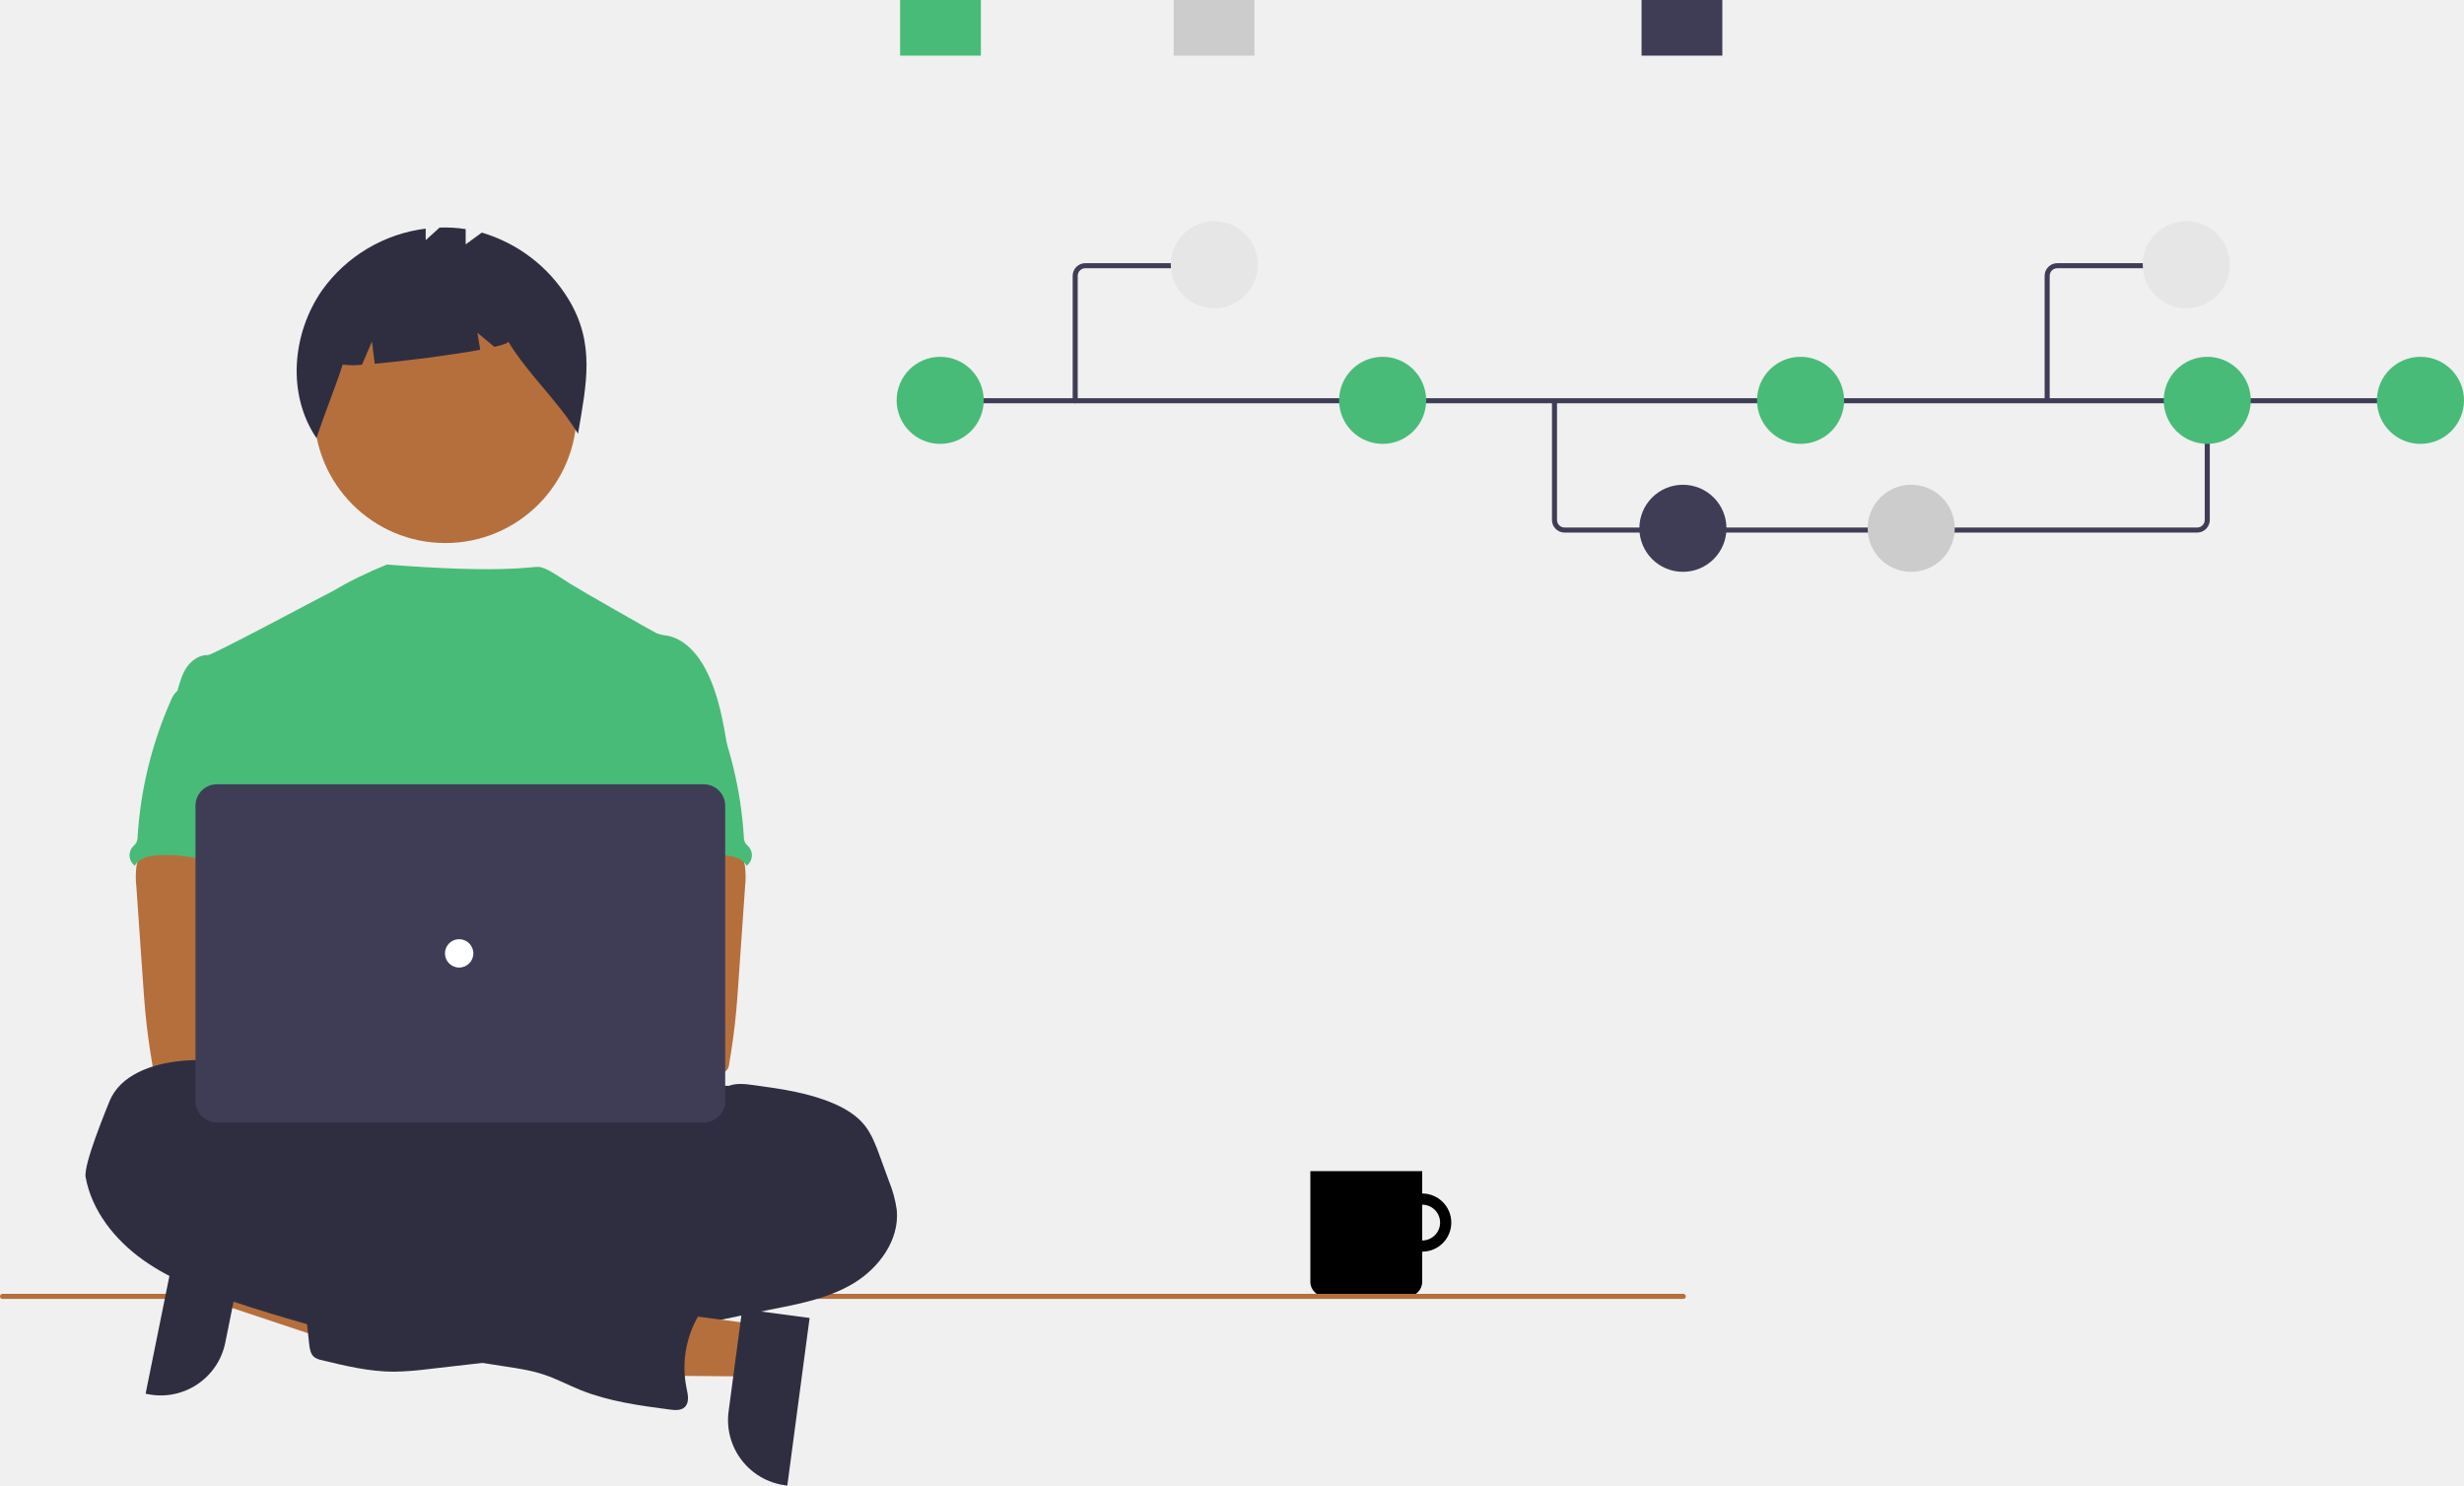
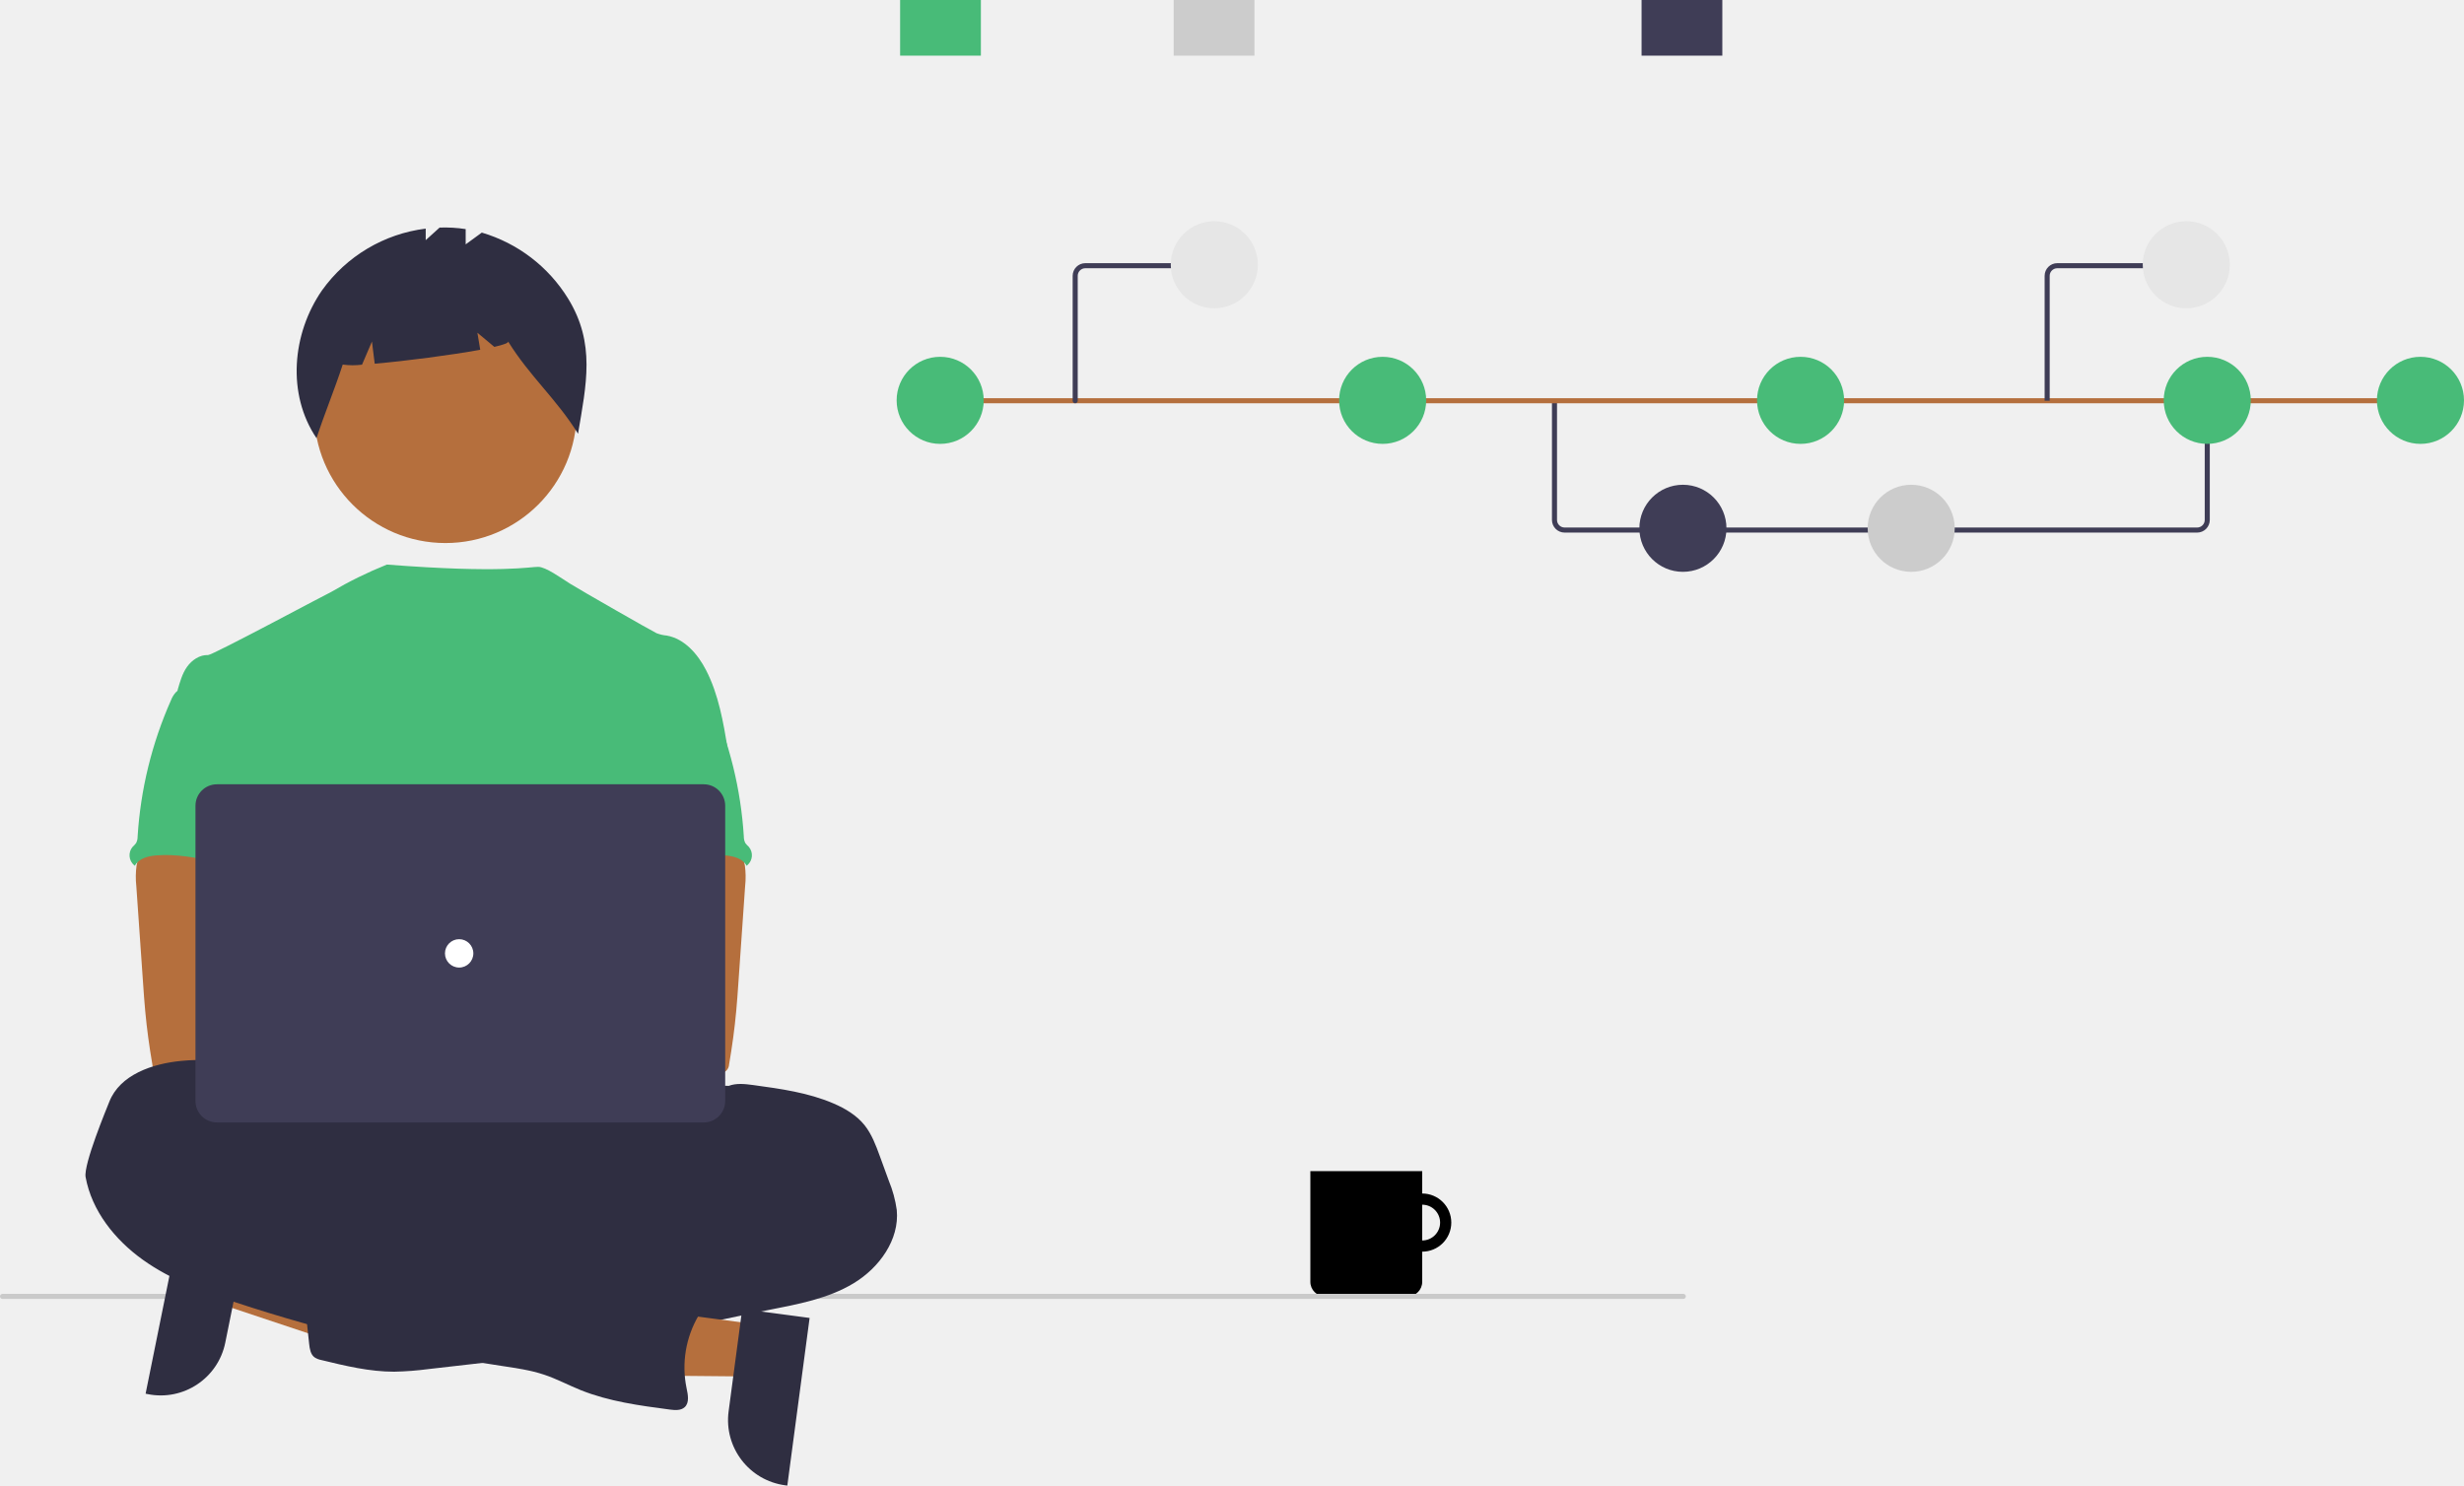
<svg xmlns="http://www.w3.org/2000/svg" id="e7334088-53de-4589-99a2-090044ddfc90" data-name="Layer 1" width="973.461" height="587.025" viewBox="0 0 973.461 587.025">
  <g id="f9b32178-6d95-472d-b482-6662972666de" data-name="Group 100">
    <path id="f4b94a19-cbe0-459a-95a6-6ea3b3d72055" data-name="Path 1465" d="M675.147,628.1a11.49,11.49,0,1,0,11.49,11.49h0A11.49,11.49,0,0,0,675.147,628.1Zm0,18.561a7.071,7.071,0,1,1,7.071-7.071v0A7.071,7.071,0,0,1,675.147,646.661Z" transform="translate(-113.2693 -156.4874)" fill="#000000" />
    <path id="abc0e0b3-f22e-4bee-9929-c6879640924e" data-name="Path 1467" d="M630.954,619.261h44.193v43.739a5.757,5.757,0,0,1-5.757,5.757h-32.679a5.757,5.757,0,0,1-5.757-5.757V619.261Z" transform="translate(-113.2693 -156.4874)" fill="#00000" />
  </g>
-   <path id="e24b6f19-a0a0-4e73-9cfc-bbb7635ad236" data-name="Path 944" d="M778.403,669.758h-664.237a1.006,1.006,0,0,1,0-2h664.237a1.006,1.006,0,0,1,0,2Z" transform="translate(-113.2693 -156.4874)" fill="#b56f3d" />
+   <path id="e24b6f19-a0a0-4e73-9cfc-bbb7635ad236" data-name="Path 944" d="M778.403,669.758h-664.237a1.006,1.006,0,0,1,0-2h664.237a1.006,1.006,0,0,1,0,2Z" transform="translate(-113.2693 -156.4874)" fill="#cacaca" />
  <polygon points="89.41 494.381 85.302 514.694 161.695 540.208 167.759 510.228 89.41 494.381" fill="#b56f3d" />
  <path d="M210.36,647.029l-8.091,40.003-0.0.002a26.011,26.011,0,0,1-30.65,20.335l-.828-.168,13.248-65.496Z" transform="translate(-113.2693 -156.4874)" fill="#2f2e41" />
  <circle id="fd4e5ab9-ffc8-4bbb-9267-3af70c31dae1" data-name="Ellipse 276" cx="175.979" cy="162.713" r="51.871" fill="#b56f3d" />
  <path id="a8c9bbe2-1461-49cf-8211-f8d251166dc5" data-name="Path 1461" d="M337.697,274.45a59.907,59.907,0,0,0-34.081-26.052l-6.368,4.647v-6.034a55.143,55.143,0,0,0-10.3-.6l-5.494,4.971v-4.558a59.335,59.335,0,0,0-40.932,24.347c-11.931,17.2-13.945,41.129-2.21,58.467,3.221-9.9,7.131-19.189,10.353-29.088a29.299,29.299,0,0,0,7.633.037l3.919-9.145,1.095,8.758c12.148-1.058,30.166-3.382,41.682-5.511l-1.12-6.719,6.7,5.583c3.528-.812,5.623-1.549,5.45-2.112,8.565,13.808,19.047,22.627,27.611,36.435C344.888,308.406,348.632,292.217,337.697,274.45Z" transform="translate(-113.2693 -156.4874)" fill="#2f2e41" />
  <ellipse id="f6be96d1-713f-4c17-812c-ecd79c56fe95" data-name="Ellipse 260" cx="192.856" cy="464.787" rx="133.56" ry="37.359" fill="#2f2e41" />
  <path d="M400.808,452.588c-1.784-10.731-3.624-21.668-8.611-31.335-3.278-6.332-8.481-12.366-15.495-13.618a14.99,14.99,0,0,1-4.035-.934c-2.055-.99-29.673-16.756-34.063-19.502-3.769-2.357-9.719-6.722-12.719-6.722-3.018-.066-14.591,2.627-59.76-.904a163.141,163.141,0,0,0-22.01,10.822c-.146-.096-46.882,25.001-48.638,24.935-3.325-.14-6.416,1.989-8.322,4.67-1.906,2.681-2.8,6-3.736,9.209,10.208,22.733,19.548,45.495,29.757,68.228a5.821,5.821,0,0,1,.738,2.8,6.834,6.834,0,0,1-1.27,2.8c-5.006,8.042-4.847,18.157-4.3,27.609.547,9.452,1.224,19.436-3,27.908-1.149,2.326-2.643,4.455-3.736,6.781-2.559,5.268-3.484,22.117-1.989,27.777l187.267,5.365C382.86,587.409,400.808,452.588,400.808,452.588Z" transform="translate(-113.2693 -156.4874)" fill="#48bb78" />
  <path id="eb41f72e-aba6-4a16-bf55-c7027d2f1a4b" data-name="Path 1421" d="M167.233,498.445a33.063,33.063,0,0,0-.112,8.154l2.684,38.546c.252,3.633.5,7.257.841,10.881.644,7.033,1.606,14.01,2.8,20.977a3.736,3.736,0,0,0,3.829,3.633c11.815,2.5,24.022,2.4,36.08,1.719,18.4-1.027,65.474-2.97,68.35-6.706s1.2-9.779-2.55-12.8-65.871-10.386-65.871-10.386c.607-4.81,2.438-9.34,4.175-13.907,3.12-8.1,6.034-16.466,6.09-25.143s-3.213-17.8-10.321-22.771c-5.847-4.081-13.375-4.838-20.5-4.67-5.184.149-14.141-1.093-18.876.934C170.105,488.556,167.933,494.776,167.233,498.445Z" transform="translate(-113.2693 -156.4874)" fill="#b56f3d" />
  <path id="a363f2f7-2464-40a1-ad01-344825aa0b75" data-name="Path 1423" d="M401.141,585.578c3.11-1.186,6.538-.757,9.872-.308,10.732,1.466,21.622,2.97,31.569,7.257,4.67,2,9.116,4.67,12.273,8.6,2.8,3.54,4.436,7.874,5.987,12.142l3.587,9.826a47.3,47.3,0,0,1,3.129,11.516c1.121,11.759-6.921,22.845-17.036,28.954s-22.023,8.284-33.624,10.563-23.247,4.8-34.8,7.472a140.086,140.086,0,0,1-16.373,3.222c-12.366,1.4-25.292-.663-37.042,3.428-4.67,1.635-9.256,4.063-14.1,5.193a87.745,87.745,0,0,1-9.751,1.485l-22.238,2.54a121.313,121.313,0,0,1-13.636,1.046c-9.713,0-19.268-2.3-28.7-4.6a7.258,7.258,0,0,1-2.8-1.13c-1.494-1.177-1.821-3.26-2.036-5.146q-1.429-12.525-2.5-25.077c-.224-2.718-.392-5.66,1.093-7.948,1.868-2.8,5.511-3.68,8.836-4.222a230.58,230.58,0,0,1,42.665-2.961c5.426-5.426,14.374-5.454,21.482-8.406a63.897,63.897,0,0,0,7.575-4.119,99.001,99.001,0,0,1,41.59-13.141,38.714,38.714,0,0,0,8.509-1.214c5.5-1.709,10.517-6.361,16.167-5.221.7-1.933,1.186-4.521,2.8-5.847.8-.682,1.793-1.139,2.531-1.868,1.56-1.578,1.7-4.063,1.466-6.267s-.757-4.464-.187-6.613a9.141,9.141,0,0,1,1.037-2.307C391.278,587.595,395.509,585.111,401.141,585.578Z" transform="translate(-113.2693 -156.4874)" fill="#2f2e41" />
  <path id="b53ad979-99f4-4c6e-a0f8-957060c42096" data-name="Path 1430" d="M182.88,429.901a9.667,9.667,0,0,0-2.073,3.316,156.78,156.78,0,0,0-13.169,53.816,5.38,5.38,0,0,1-.607,2.606,11.403,11.403,0,0,1-1.373,1.485,5.156,5.156,0,0,0,.617,7.266q.127.107.261.206c1.541-2.9,5.23-3.848,8.509-4.1,15.7-1.242,31.036,6.062,46.783,5.511-1.111-3.839-2.709-7.528-3.615-11.413-4.007-17.251,5.987-36.033-.14-52.649-1.224-3.325-3.269-6.594-6.491-8.051a17.291,17.291,0,0,0-4.156-1.1c-3.979-.719-11.9-3.792-15.747-2.559-1.42.458-1.98,1.793-3.157,2.6C186.734,427.977,184.362,428.397,182.88,429.901Z" transform="translate(-113.2693 -156.4874)" fill="#48bb78" />
  <path id="a1197c30-bfd4-4098-bcf9-2468e7a33bf1" data-name="Path 1421" d="M400.921,486.906c-4.735-2.027-13.692-.785-18.876-.934-7.125-.168-14.653.589-20.5,4.67-7.108,4.971-10.377,14.094-10.321,22.771s2.97,17.043,6.09,25.143c1.737,4.567,3.568,9.097,4.175,13.907,0,0-62.121,7.365-65.871,10.386s-5.426,9.064-2.55,12.8,92.615,7.487,104.43,4.987a3.736,3.736,0,0,0,3.829-3.633c1.194-6.967,2.156-13.944,2.8-20.977.341-3.624.589-7.248.841-10.881l2.684-38.546a33.064,33.064,0,0,0-.112-8.154C406.84,494.776,404.668,488.556,400.921,486.906Z" transform="translate(-113.2693 -156.4874)" fill="#b56f3d" />
  <path id="ebe46053-6aac-4aa7-8615-21a6fa79538d" data-name="Path 1430" d="M386.251,426.835c-1.177-.807-1.737-2.142-3.157-2.6-3.847-1.233-11.768,1.84-15.747,2.559a17.291,17.291,0,0,0-4.156,1.1c-3.222,1.457-5.267,4.726-6.491,8.051-6.127,16.616,3.867,35.398-.14,52.649-.906,3.885-2.504,7.574-3.615,11.413,15.747.551,31.083-6.753,46.783-5.511,3.279.252,6.968,1.2,8.509,4.1q.134-.099.261-.206a5.156,5.156,0,0,0,.617-7.266,11.401,11.401,0,0,1-1.373-1.485,5.38,5.38,0,0,1-.607-2.606,156.78,156.78,0,0,0-13.169-53.816,9.667,9.667,0,0,0-2.073-3.316C390.411,428.397,388.039,427.977,386.251,426.835Z" transform="translate(-113.2693 -156.4874)" fill="#48bb78" />
  <polygon points="299.243 523.378 296.513 543.921 215.975 543.166 220.005 512.846 299.243 523.378" fill="#b56f3d" />
  <path d="M433.122,677.272l-8.804,66.24-.838-.111a26.011,26.011,0,0,1-22.356-29.208l0-.002,5.377-40.457Z" transform="translate(-113.2693 -156.4874)" fill="#2f2e41" />
  <path id="a0b0f7ea-4ed9-4447-aa64-e2335b2c3196" data-name="Path 1427" d="M223.039,595.974c0,.934-1.466,0-1.6-1-1.027-7.556-7.024-13.786-14.01-16.812s-14.944-3.185-22.509-2.466c-11.441,1.083-24.284,5.464-28.468,16.158-.99,2.5-10.264,24.76-9.359,29.766,2.438,13.356,11.572,24.779,22.64,32.69s24,12.637,36.9,16.9a639.949,639.949,0,0,0,104.607,24.984c5.753.869,11.563,1.672,17.073,3.521,4.931,1.653,9.545,4.128,14.365,6.071,11.208,4.5,23.266,6.108,35.211,7.687,2.036.262,4.371.448,5.875-.934,1.943-1.8,1.3-4.941.747-7.528a40.488,40.488,0,0,1,4.773-28.729c2-3.362,4.6-6.809,4.222-10.7-.448-4.539-4.969-7.752-9.471-8.481s-9.078.346-13.6.934a7.285,7.285,0,0,1-4.623-.458,9.235,9.235,0,0,1-1.812-1.606,20.482,20.482,0,0,0-23.854-3.334c-1.672.934-4.2-1.149-5.94-1.933l-19.642-8.892c-22.565-10.208-45.242-20.464-69.115-26.927a14.514,14.514,0,0,1-5.324-2.214c-1.186-.934-2.036-2.2-3.129-3.241-2.382-2.251-5.7-3.148-8.555-4.745S222.385,599.177,223.039,595.974Z" transform="translate(-113.2693 -156.4874)" fill="#2f2e41" />
  <circle cx="160.617" cy="411.99" r="14" fill="#b56f3d" />
  <circle cx="191.617" cy="411.99" r="14" fill="#b56f3d" />
  <path d="M391.305,600.024H198.966a8.48,8.48,0,0,1-8.47-8.47V474.868a8.48,8.48,0,0,1,8.47-8.47H391.305a8.48,8.48,0,0,1,8.47,8.47V591.555A8.48,8.48,0,0,1,391.305,600.024Z" transform="translate(-113.2693 -156.4874)" fill="#3f3d56" />
  <circle id="e793da3b-cee2-4a15-ae11-6dab45a6c728" data-name="Ellipse 263" cx="181.399" cy="376.724" r="5.604" fill="#fff" />
  <path d="M981.299,366.94H731.406a5.006,5.006,0,0,1-5-5V314.84h2v47.1a3.003,3.003,0,0,0,3,3H981.299a3.003,3.003,0,0,0,3-3V314.51h2v47.429A5.006,5.006,0,0,1,981.299,366.94Z" transform="translate(-113.2693 -156.4874)" fill="#3f3d56" />
-   <rect x="371.397" y="157.352" width="587.22" height="2" fill="#3f3d56" />
+   <rect x="371.397" y="157.352" width="587.22" height="2" fill="#b56f3d" />
  <circle id="a67a4451-c7cc-402c-b29d-5a705f3c9418" data-name="Ellipse 264" cx="371.439" cy="158.196" r="17.202" fill="#48bb78" />
  <circle id="abdb3fbf-f68e-433e-a33f-153626b38c76" data-name="Ellipse 266" cx="546.244" cy="158.196" r="17.202" fill="#48bb78" />
  <circle id="ac293633-0933-4e21-a8aa-bc27ca4fbccc" data-name="Ellipse 268" cx="664.876" cy="208.757" r="17.202" fill="#3f3d56" />
  <circle id="a0cd768d-b738-4d4b-9ab3-78ab535c7573" data-name="Ellipse 269" cx="755.063" cy="208.757" r="17.202" fill="#ccc" />
  <circle id="b9eb3d2e-31e0-4fe2-be5c-79abb86bc227" data-name="Ellipse 270" cx="711.36" cy="158.196" r="17.202" fill="#48bb78" />
  <circle id="aa04baac-fce0-420a-b86a-4a97f3079928" data-name="Ellipse 271" cx="956.259" cy="158.196" r="17.202" fill="#48bb78" />
  <circle id="e92cf92c-058e-415c-ba96-766a57ee18d9" data-name="Ellipse 272" cx="872.029" cy="158.196" r="17.202" fill="#48bb78" />
  <rect id="ac5bf8cc-574d-4509-9338-881c836fd832" data-name="Rectangle 207" x="648.539" width="31.906" height="21.99" fill="#3f3d56" />
  <rect id="ad5a043d-52f1-4931-b771-e4991ef7f7f7" data-name="Rectangle 208" x="355.612" width="31.906" height="21.99" fill="#48bb78" />
  <rect id="e5d95e83-bdd9-4322-95a9-5a9c4b449a8f" data-name="Rectangle 209" x="463.685" width="31.906" height="21.99" fill="#ccc" />
  <path d="M538.051,315.84a1,1,0,0,1-1-1V265.477a5.006,5.006,0,0,1,5-5h48.675a1,1,0,0,1,0,2h-48.675a3.003,3.003,0,0,0-3,3v49.362A1,1,0,0,1,538.051,315.84Z" transform="translate(-113.2693 -156.4874)" fill="#3f3d56" />
  <circle id="b0a7c1c1-8f27-441f-a84a-e44462cc473e" data-name="Ellipse 265" cx="479.744" cy="104.616" r="17.202" fill="#e6e6e6" />
  <path d="M923.051,314.84h-2V265.477a5.006,5.006,0,0,1,5-5h48.675v2h-48.675a3.003,3.003,0,0,0-3,3Z" transform="translate(-113.2693 -156.4874)" fill="#3f3d56" />
  <circle id="b3140cf1-cdb8-48ff-81af-ce41ed4f5739" data-name="Ellipse 265" cx="863.744" cy="104.616" r="17.202" fill="#e6e6e6" />
</svg>
